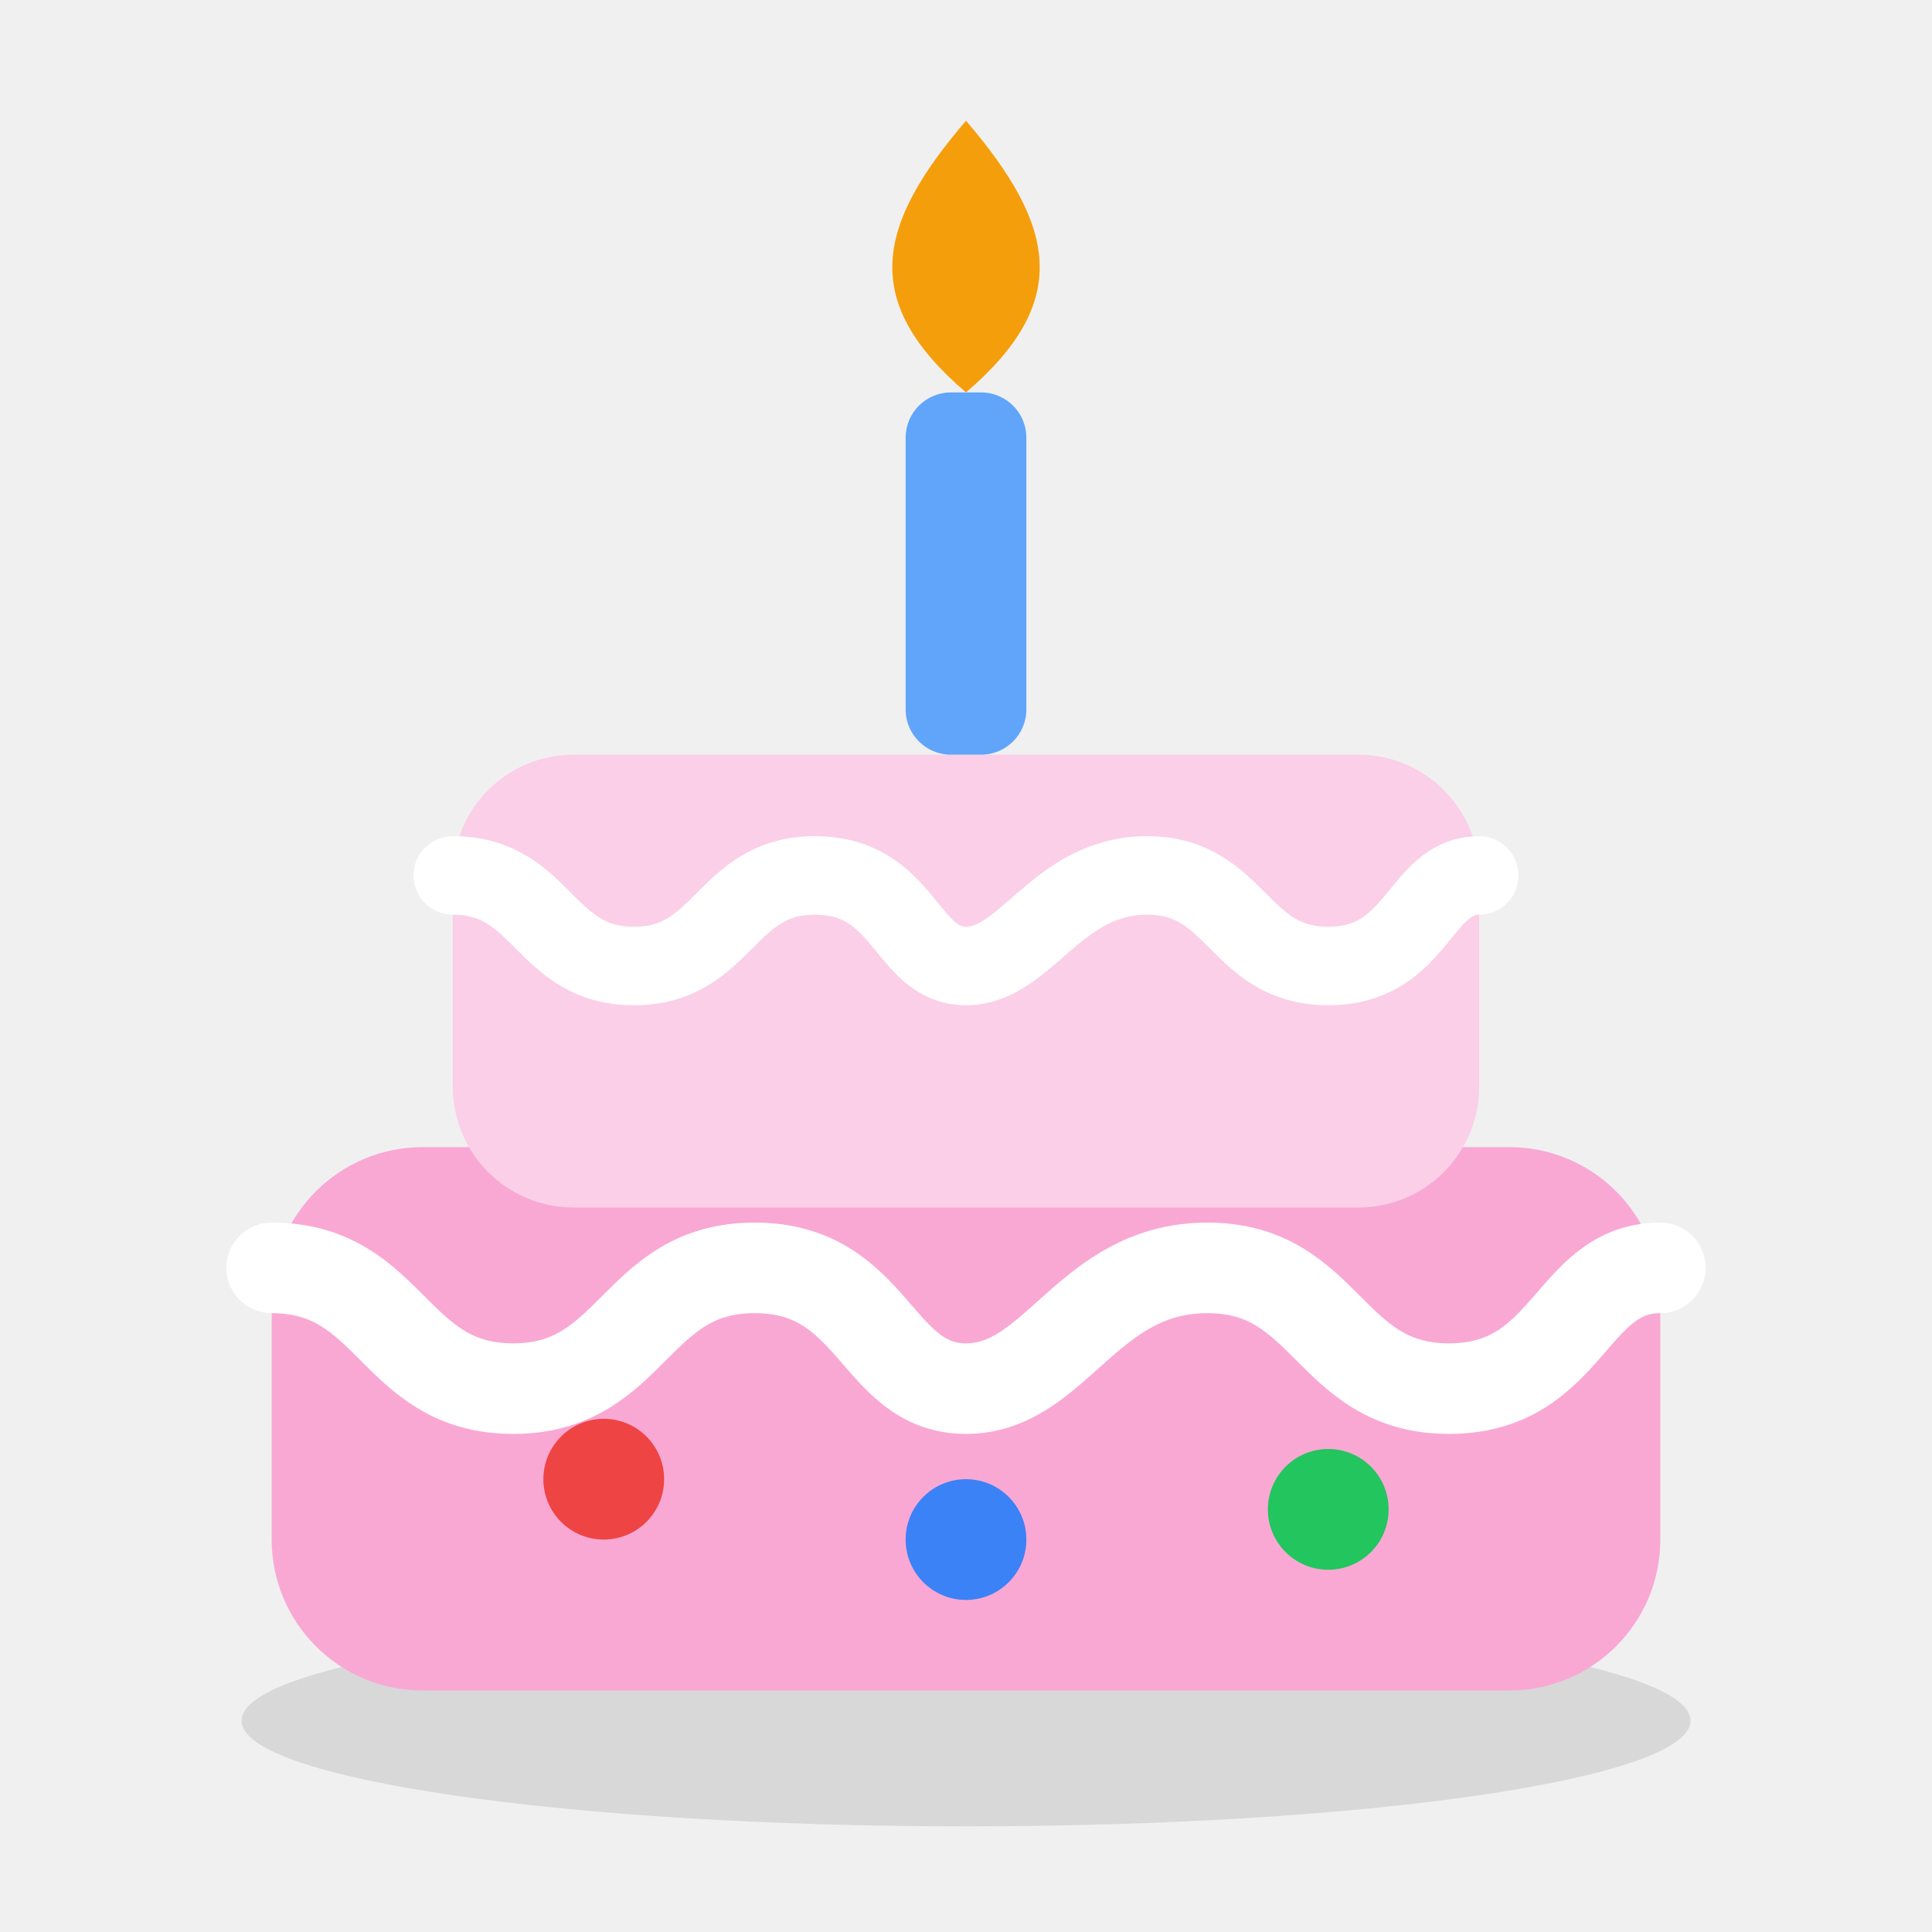
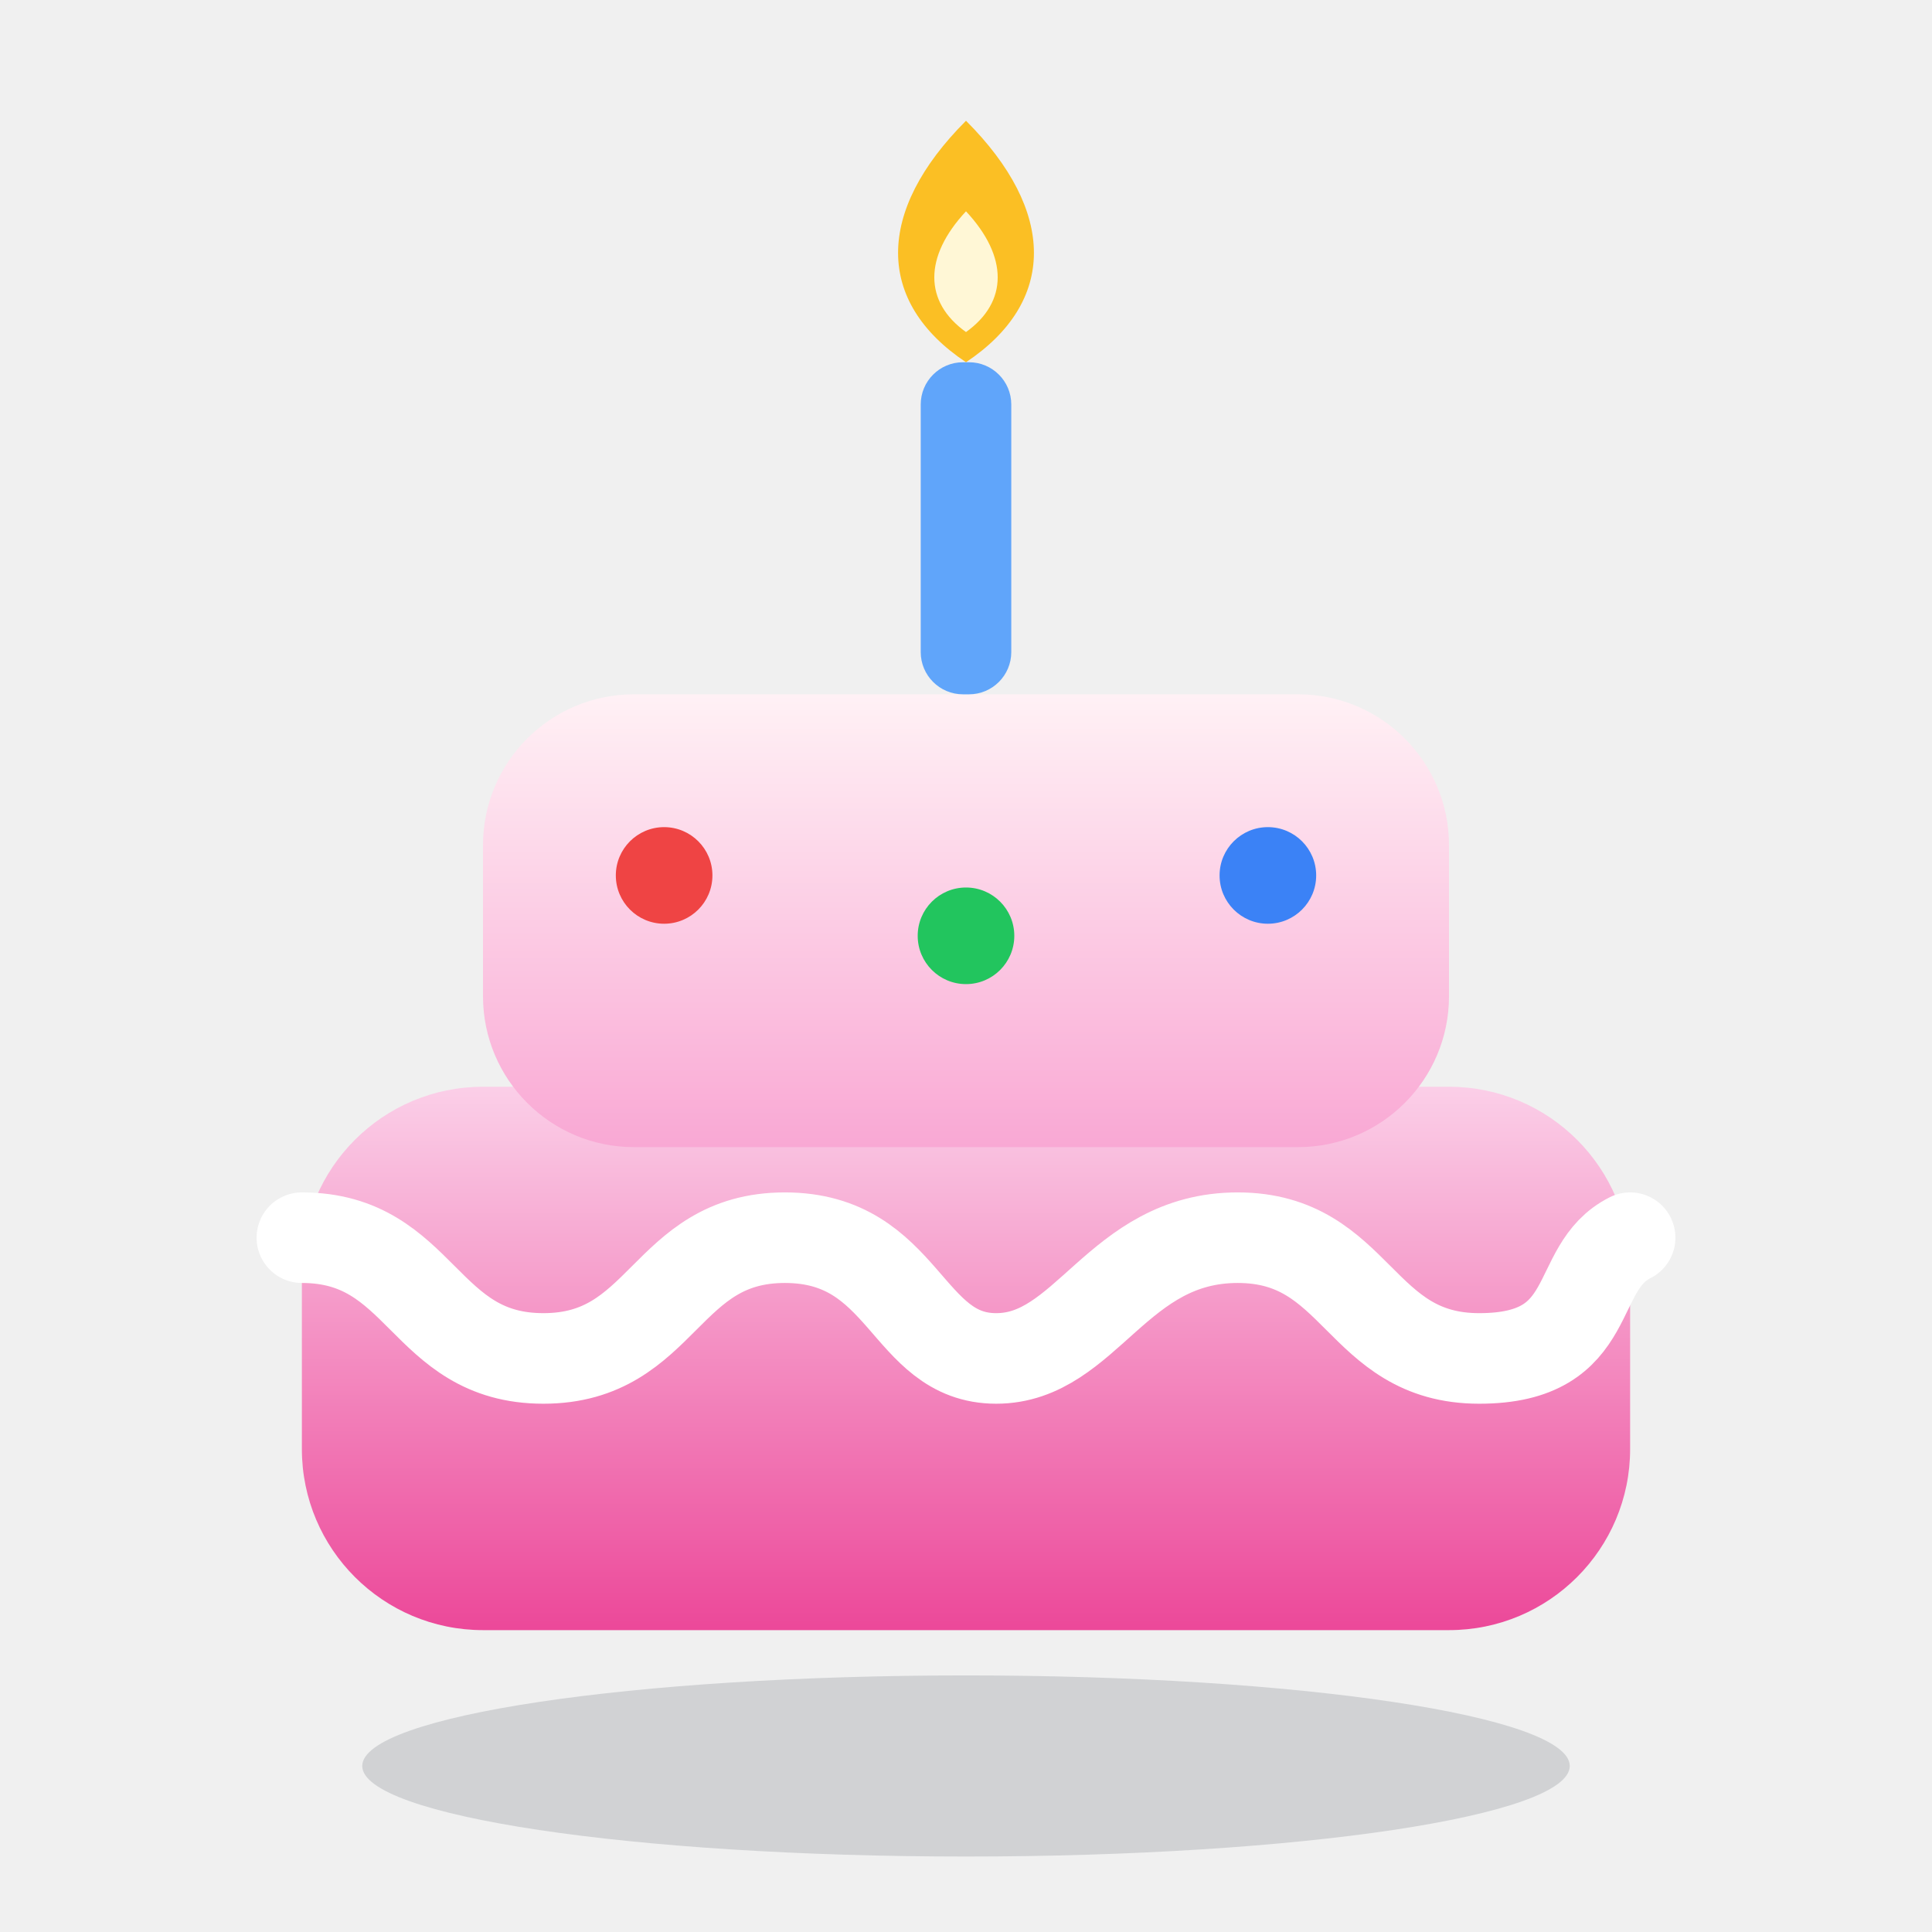
<svg xmlns="http://www.w3.org/2000/svg" viewBox="0 0 64 64">
-   <ellipse cx="32" cy="57" rx="24" ry="3.5" fill="#000" opacity=".1" />
-   <rect x="9" y="38" width="46" height="18" rx="5" fill="#f9a8d4" />
-   <rect x="15" y="25" width="34" height="15" rx="4" fill="#fbcfe8" />
-   <path d="M9 42c4 0 4 4 8 4s4-4 8-4 4 4 7 4 4-4 8-4 4 4 8 4 4-4 7-4" stroke="#fff" stroke-width="3" fill="none" stroke-linecap="round" />
-   <path d="M15 29c3 0 3 3 6 3s3-3 6-3 3 3 5 3 3-3 6-3 3 3 6 3 3-3 5-3" stroke="#fff" stroke-width="2.6" fill="none" stroke-linecap="round" />
-   <rect x="30" y="13" width="4" height="12" rx="1.5" fill="#60a5fa" />
-   <path d="M32 4c3 3.5 3.5 6 0 9-3.5-3-3-5.5 0-9z" fill="#f59e0b" />
-   <circle cx="20" cy="49" r="2" fill="#ef4444" />
-   <circle cx="44" cy="50" r="2" fill="#22c55e" />
-   <circle cx="32" cy="51" r="2" fill="#3b82f6" />
+   <defs>
+     <linearGradient id="t" x1="0" y1="0" x2="0" y2="1">
+       <stop offset="0" stop-color="#fff1f5" />
+       <stop offset="1" stop-color="#f9a8d4" />
+     </linearGradient>
+     <linearGradient id="b" x1="0" y1="0" x2="0" y2="1">
+       <stop offset="0" stop-color="#fbcfe8" />
+       <stop offset="1" stop-color="#ec4899" />
+     </linearGradient>
+   </defs>
+   <ellipse cx="32" cy="58.5" rx="20" ry="3" fill="#0b1726" opacity=".14" />
+   <rect x="10" y="36" width="44" height="18" rx="6" fill="url(#b)" />
+   <rect x="16" y="23" width="32" height="15" rx="5" fill="url(#t)" />
+   <path d="M10 41c4 0 4 4 8 4s4-4 8-4 4 4 7 4 4-4 8-4 4 4 8 4 3-3 5-4" stroke="#fff" stroke-width="3" fill="none" stroke-linecap="round" />
+   <circle cx="22" cy="29" r="1.6" fill="#ef4444" />
+   <circle cx="32" cy="31" r="1.6" fill="#22c55e" />
+   <circle cx="42" cy="29" r="1.6" fill="#3b82f6" />
+   <rect x="30.5" y="12" width="3" height="11" rx="1.4" fill="#60a5fa" />
+   <path d="M32 4c3 3 3 6 0 8-3-2-3-5 0-8z" fill="#fbbf24" />
+   <path d="M32 7c1.4 1.5 1.4 3 0 4-1.4-1-1.4-2.5 0-4z" fill="#fff7d6" />
</svg>
